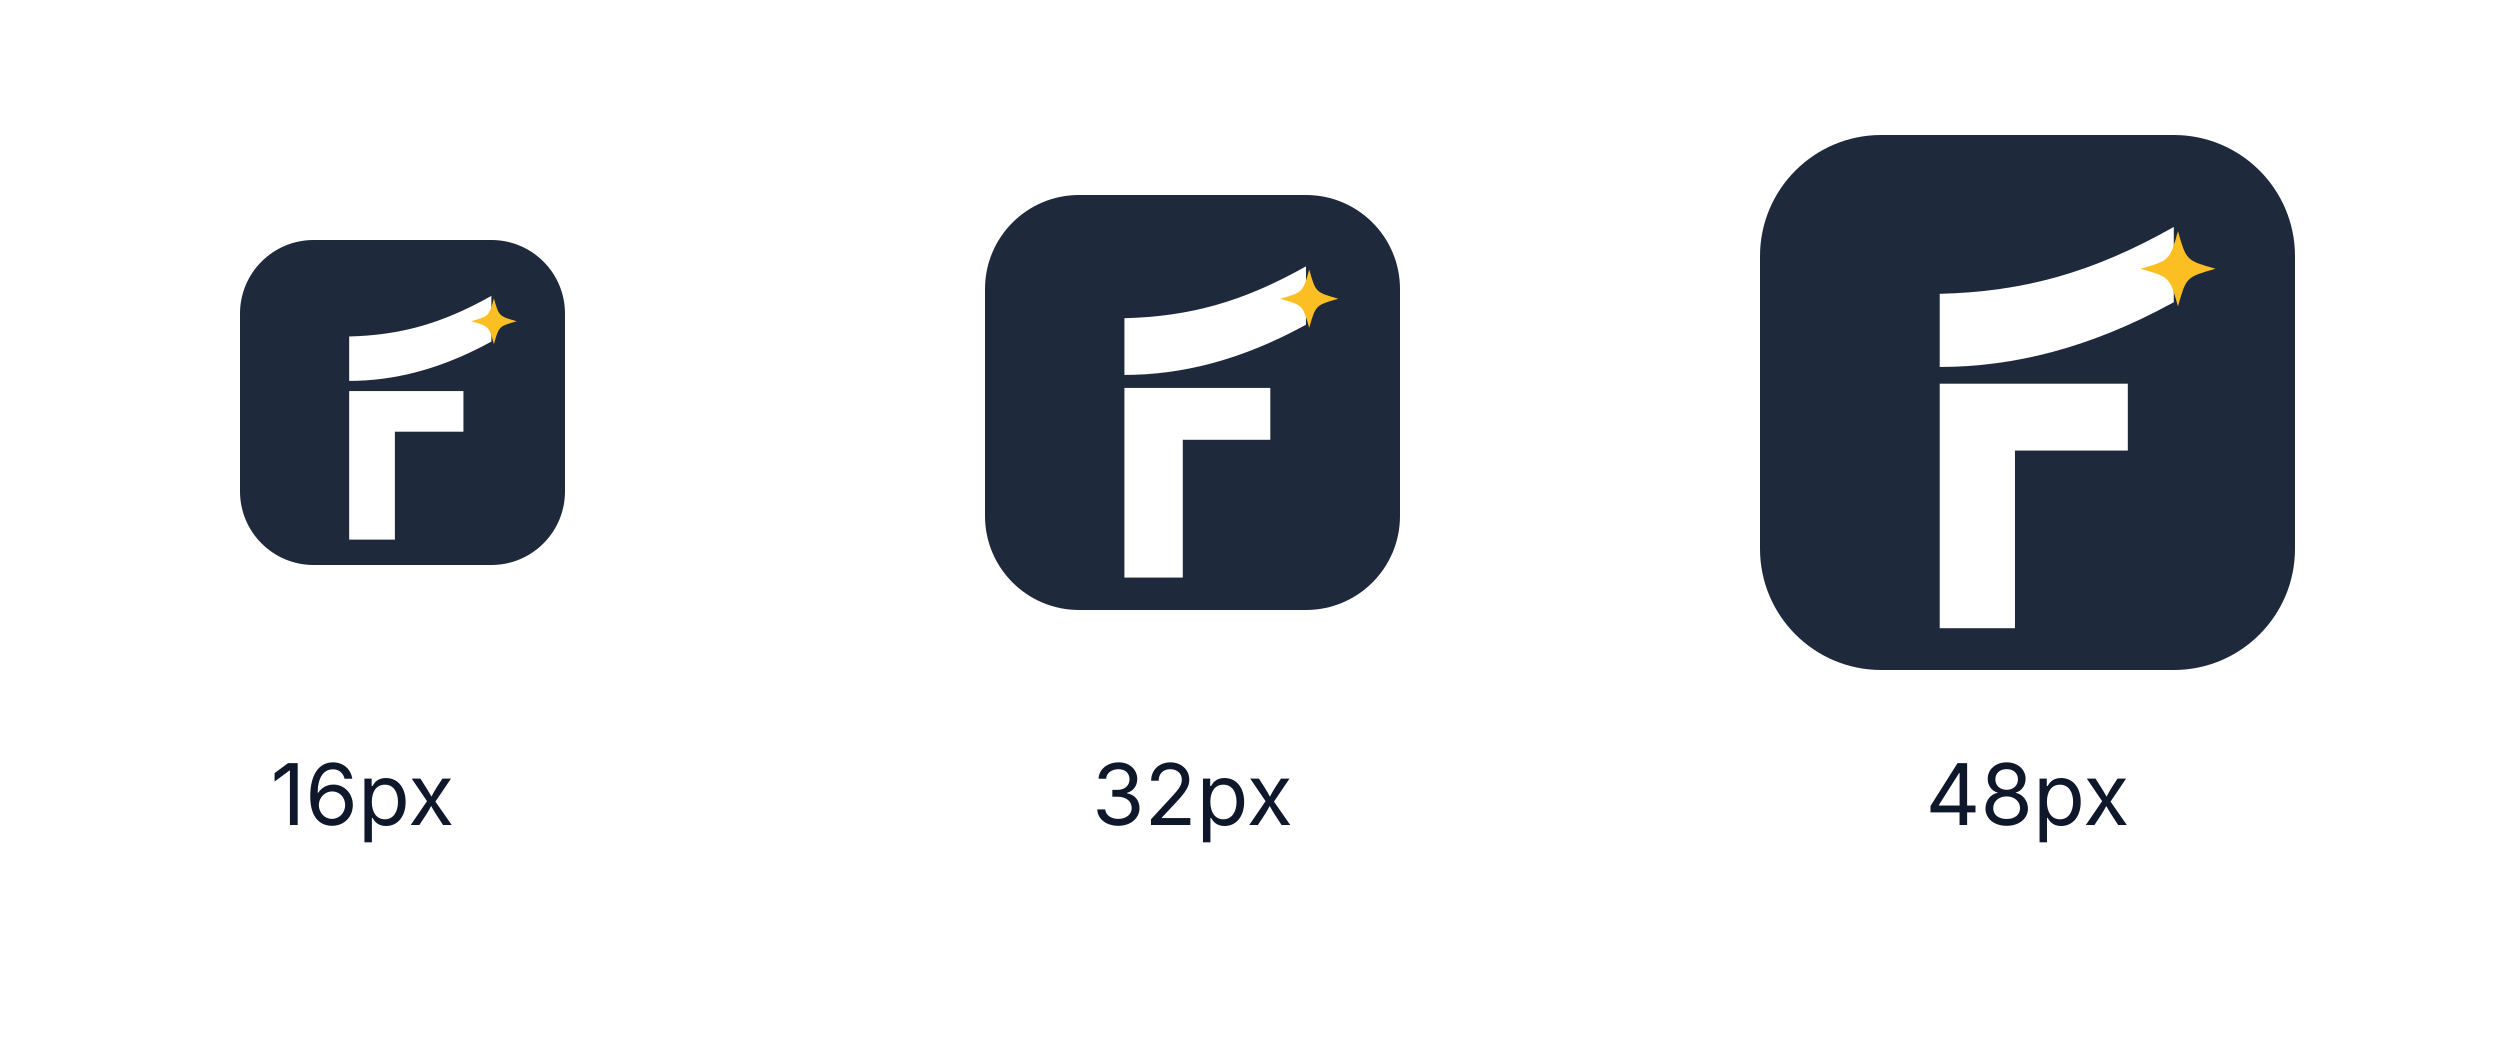
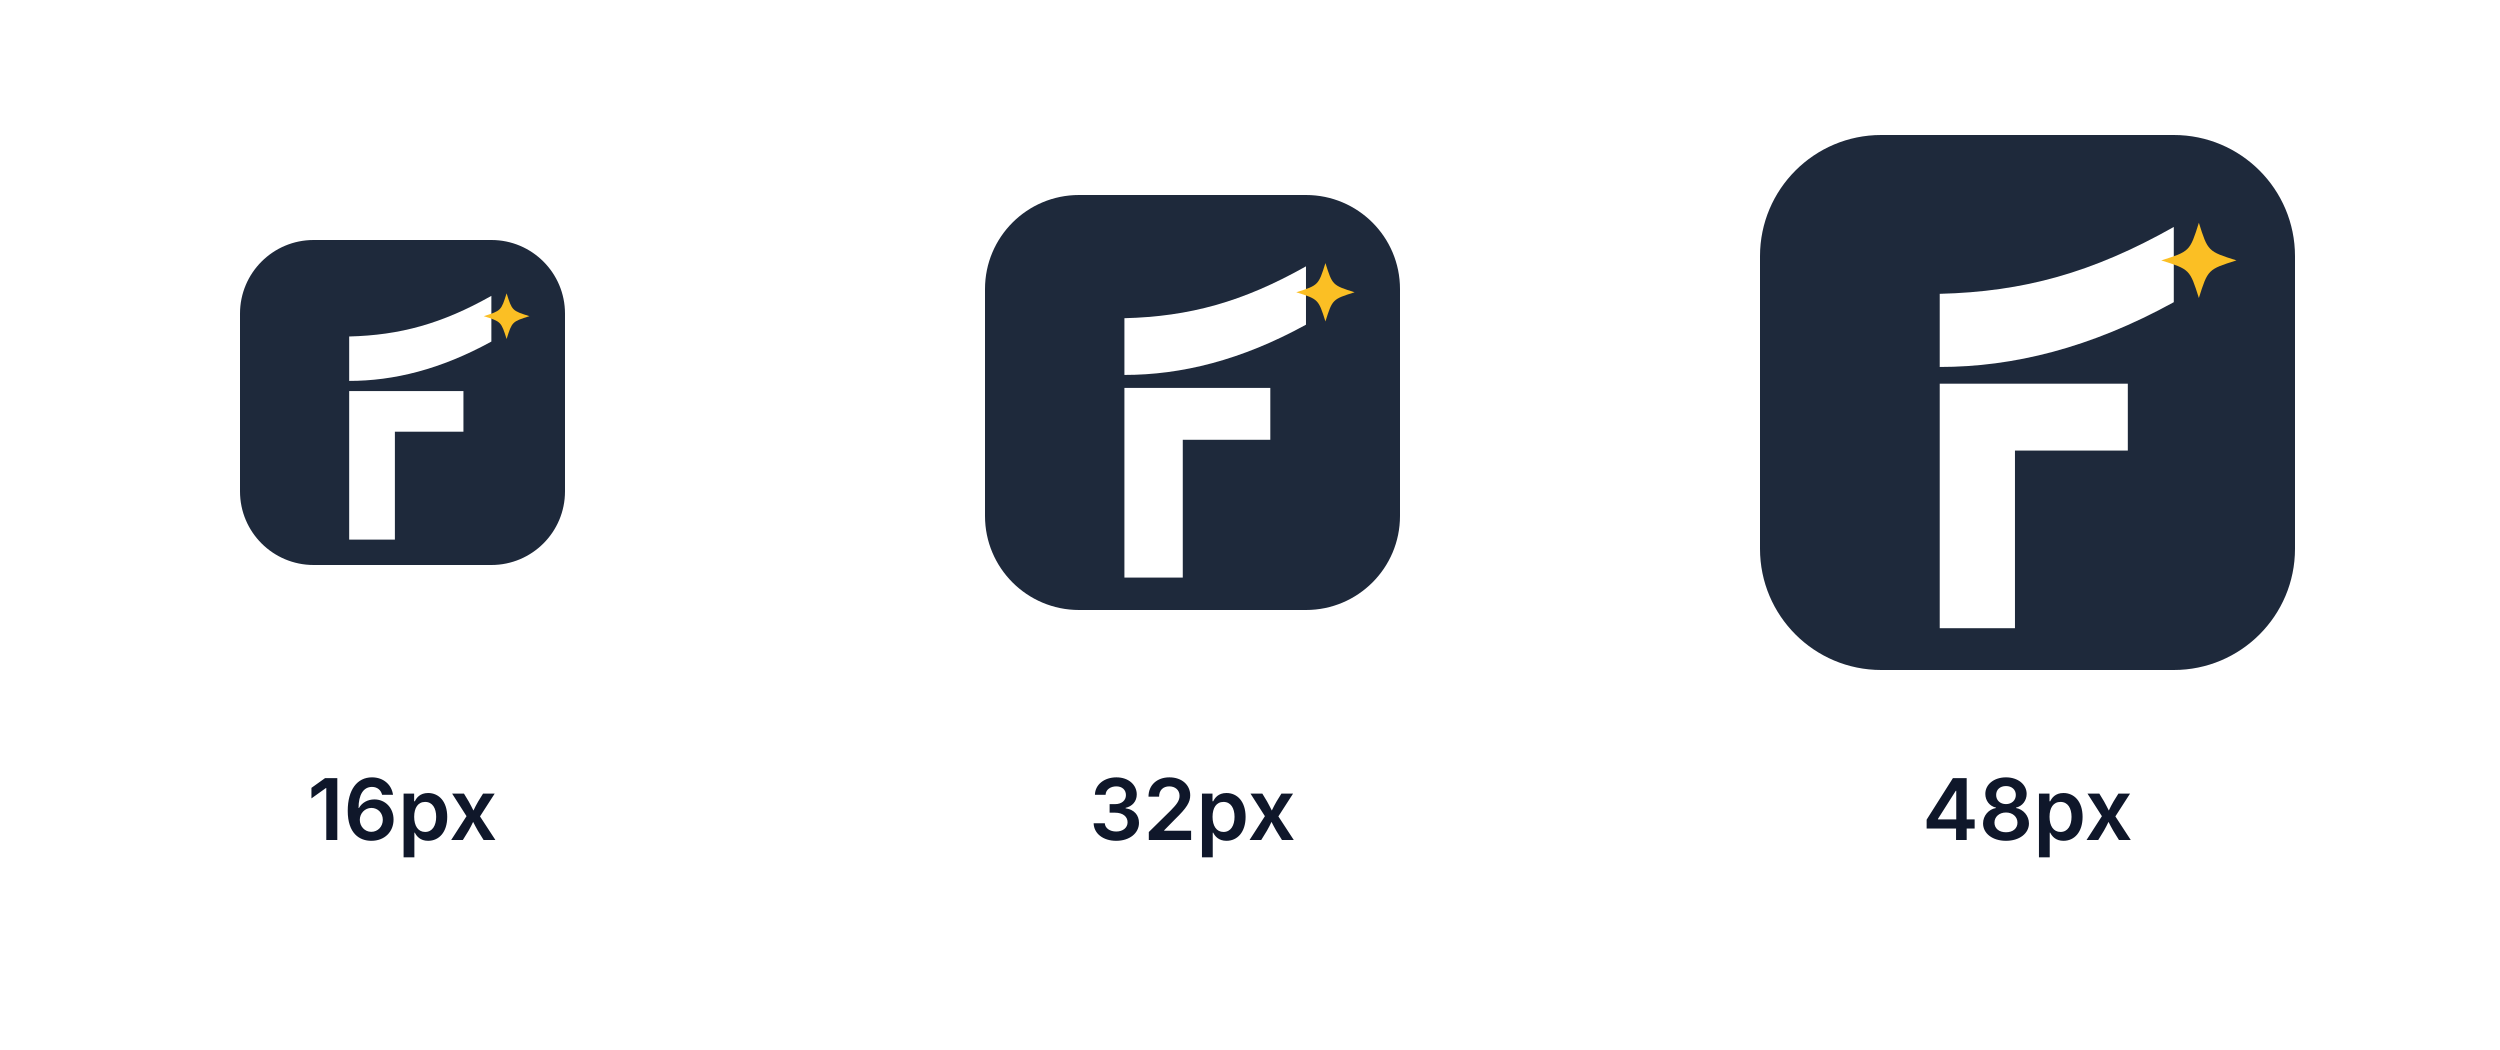
<svg xmlns="http://www.w3.org/2000/svg" width="1000" height="420" viewBox="0 0 1000 420" role="img" aria-label="Fronei favicon set">
  <defs>
    <style>
      .wordmark {
        font-family: Inter, Geist, ui-sans-serif, system-ui, -apple-system, BlinkMacSystemFont, "Segoe UI", sans-serif;
+         font-weight: 700;
+         letter-spacing: -0.045em;
+       }
+       .label {
+         font-family: Inter, Geist, ui-sans-serif, system-ui, -apple-system, BlinkMacSystemFont, "Segoe UI", sans-serif;
        font-weight: 600;
-         letter-spacing: -0.045em;
      }
    </style>
  </defs>
  <rect width="1000" height="420" fill="#FFFFFF" />
  <g transform="translate(96,96) scale(0.5078125)">
    <rect x="0" y="0" width="256" height="256" rx="58" fill="#1E293B" />
    <path d="M86 119 H176 V151 H122 V236 H86 Z" fill="#FFFFFF" />
    <path d="M86 76 C126 75 159 66 198 44 V80 C158 102 121 111 86 111 Z" fill="#FFFFFF" />
-     <path d="M200 46 C203.96 60.04 203.96 60.04 218 64              C203.96 67.96 203.96 67.96 200 82              C196.04 67.96 196.04 67.96 182 64              C196.04 60.04 196.04 60.04 200 46 Z" fill="#FBBF24" />
+     <path d="M210 42              C214.32 55.68 214.32 55.68 228 60              C214.32 64.32 214.32 64.32 210 78              C205.68 64.32 205.68 64.32 192 60              C205.68 55.68 205.68 55.68 210 42 Z" fill="#FBBF24" />
  </g>
  <g transform="translate(394,78) scale(0.6484375)">
    <rect x="0" y="0" width="256" height="256" rx="58" fill="#1E293B" />
    <path d="M86 119 H176 V151 H122 V236 H86 Z" fill="#FFFFFF" />
    <path d="M86 76 C126 75 159 66 198 44 V80 C158 102 121 111 86 111 Z" fill="#FFFFFF" />
-     <path d="M200 46 C203.96 60.04 203.96 60.04 218 64              C203.96 67.96 203.96 67.96 200 82              C196.04 67.96 196.04 67.96 182 64              C196.04 60.04 196.04 60.04 200 46 Z" fill="#FBBF24" />
+     <path d="M210 42              C214.32 55.68 214.32 55.68 228 60              C214.32 64.32 214.32 64.32 210 78              C205.68 64.32 205.68 64.32 192 60              C205.68 55.68 205.68 55.68 210 42 Z" fill="#FBBF24" />
  </g>
  <g transform="translate(704,54) scale(0.8359375)">
    <rect x="0" y="0" width="256" height="256" rx="58" fill="#1E293B" />
    <path d="M86 119 H176 V151 H122 V236 H86 Z" fill="#FFFFFF" />
    <path d="M86 76 C126 75 159 66 198 44 V80 C158 102 121 111 86 111 Z" fill="#FFFFFF" />
-     <path d="M200 46 C203.96 60.04 203.96 60.04 218 64              C203.96 67.96 203.96 67.96 200 82              C196.04 67.96 196.04 67.96 182 64              C196.04 60.04 196.04 60.04 200 46 Z" fill="#FBBF24" />
+     <path d="M210 42              C214.32 55.68 214.32 55.68 228 60              C214.32 64.32 214.32 64.32 210 78              C205.68 64.32 205.68 64.32 192 60              C205.68 55.68 205.68 55.68 210 42 Z" fill="#FBBF24" />
  </g>
-   <text x="145" y="330" text-anchor="middle" font-family="Inter, ui-sans-serif, system-ui" font-size="34" fill="#0F172A">16px</text>
-   <text x="477" y="330" text-anchor="middle" font-family="Inter, ui-sans-serif, system-ui" font-size="34" fill="#0F172A">32px</text>
-   <text x="811" y="330" text-anchor="middle" font-family="Inter, ui-sans-serif, system-ui" font-size="34" fill="#0F172A">48px</text>
+   <text x="161" y="336" text-anchor="middle" class="label" font-size="34" fill="#0F172A">16px</text>
+   <text x="477" y="336" text-anchor="middle" class="label" font-size="34" fill="#0F172A">32px</text>
+   <text x="811" y="336" text-anchor="middle" class="label" font-size="34" fill="#0F172A">48px</text>
</svg>
